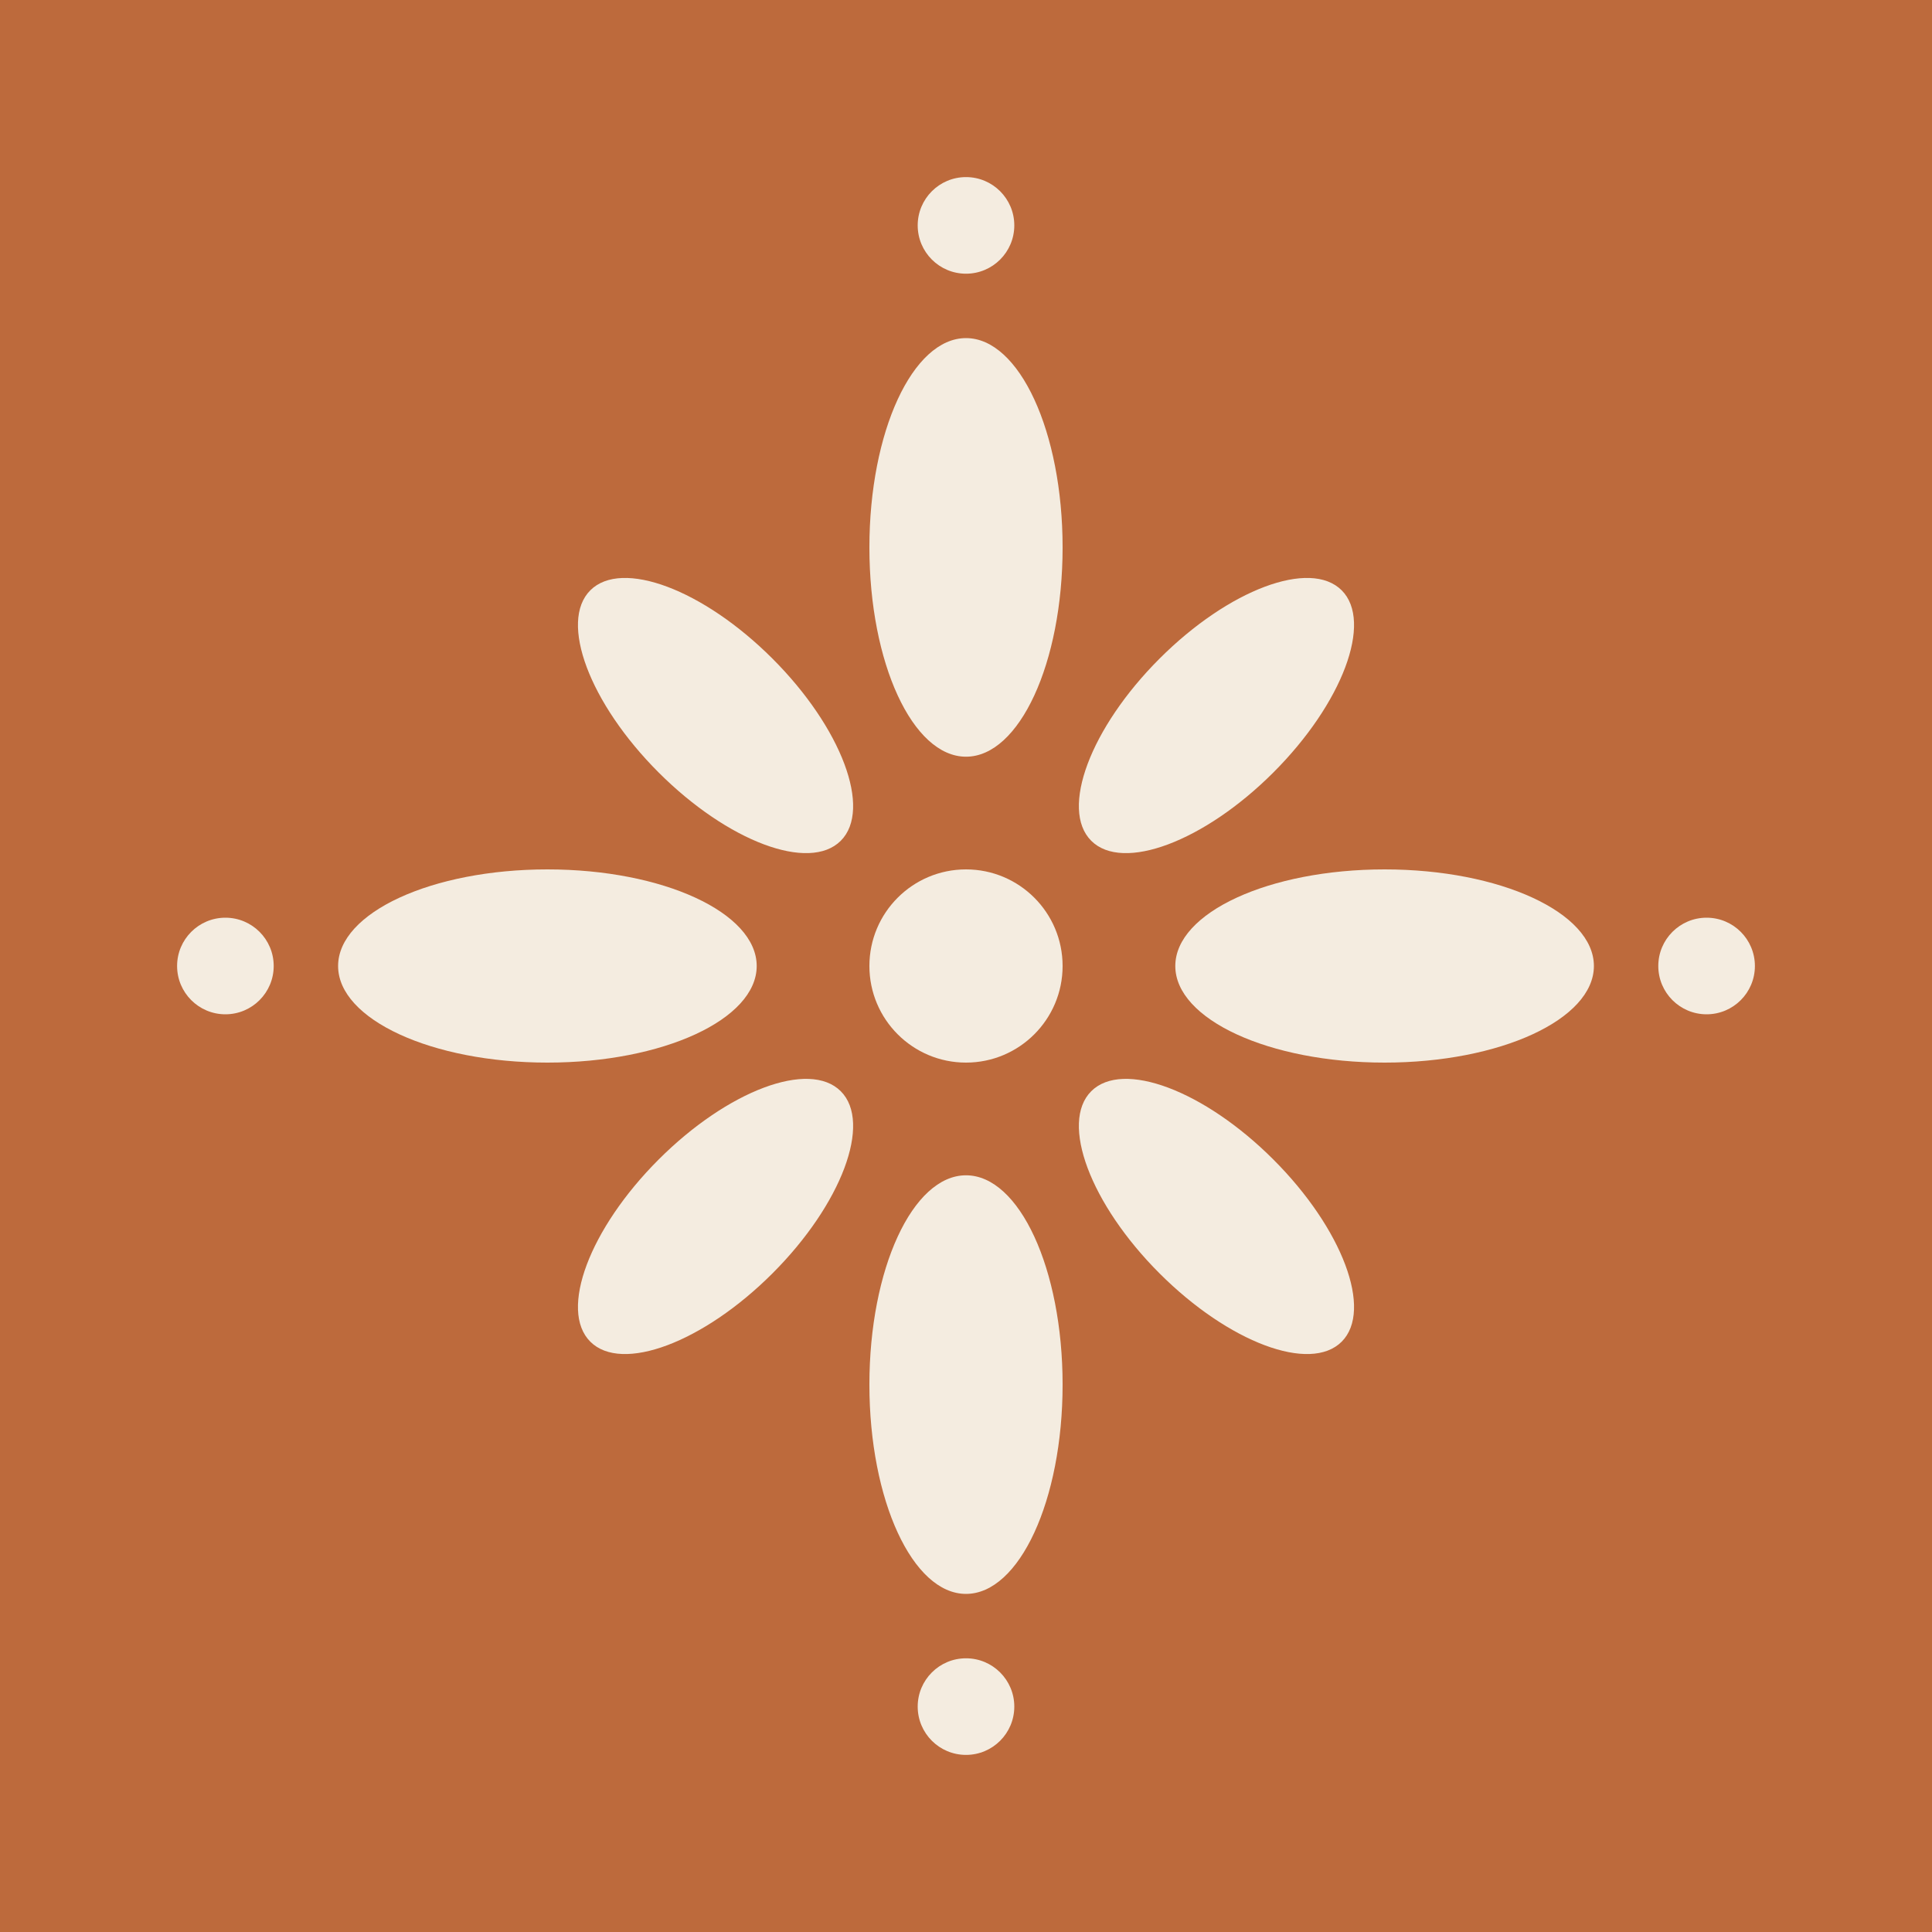
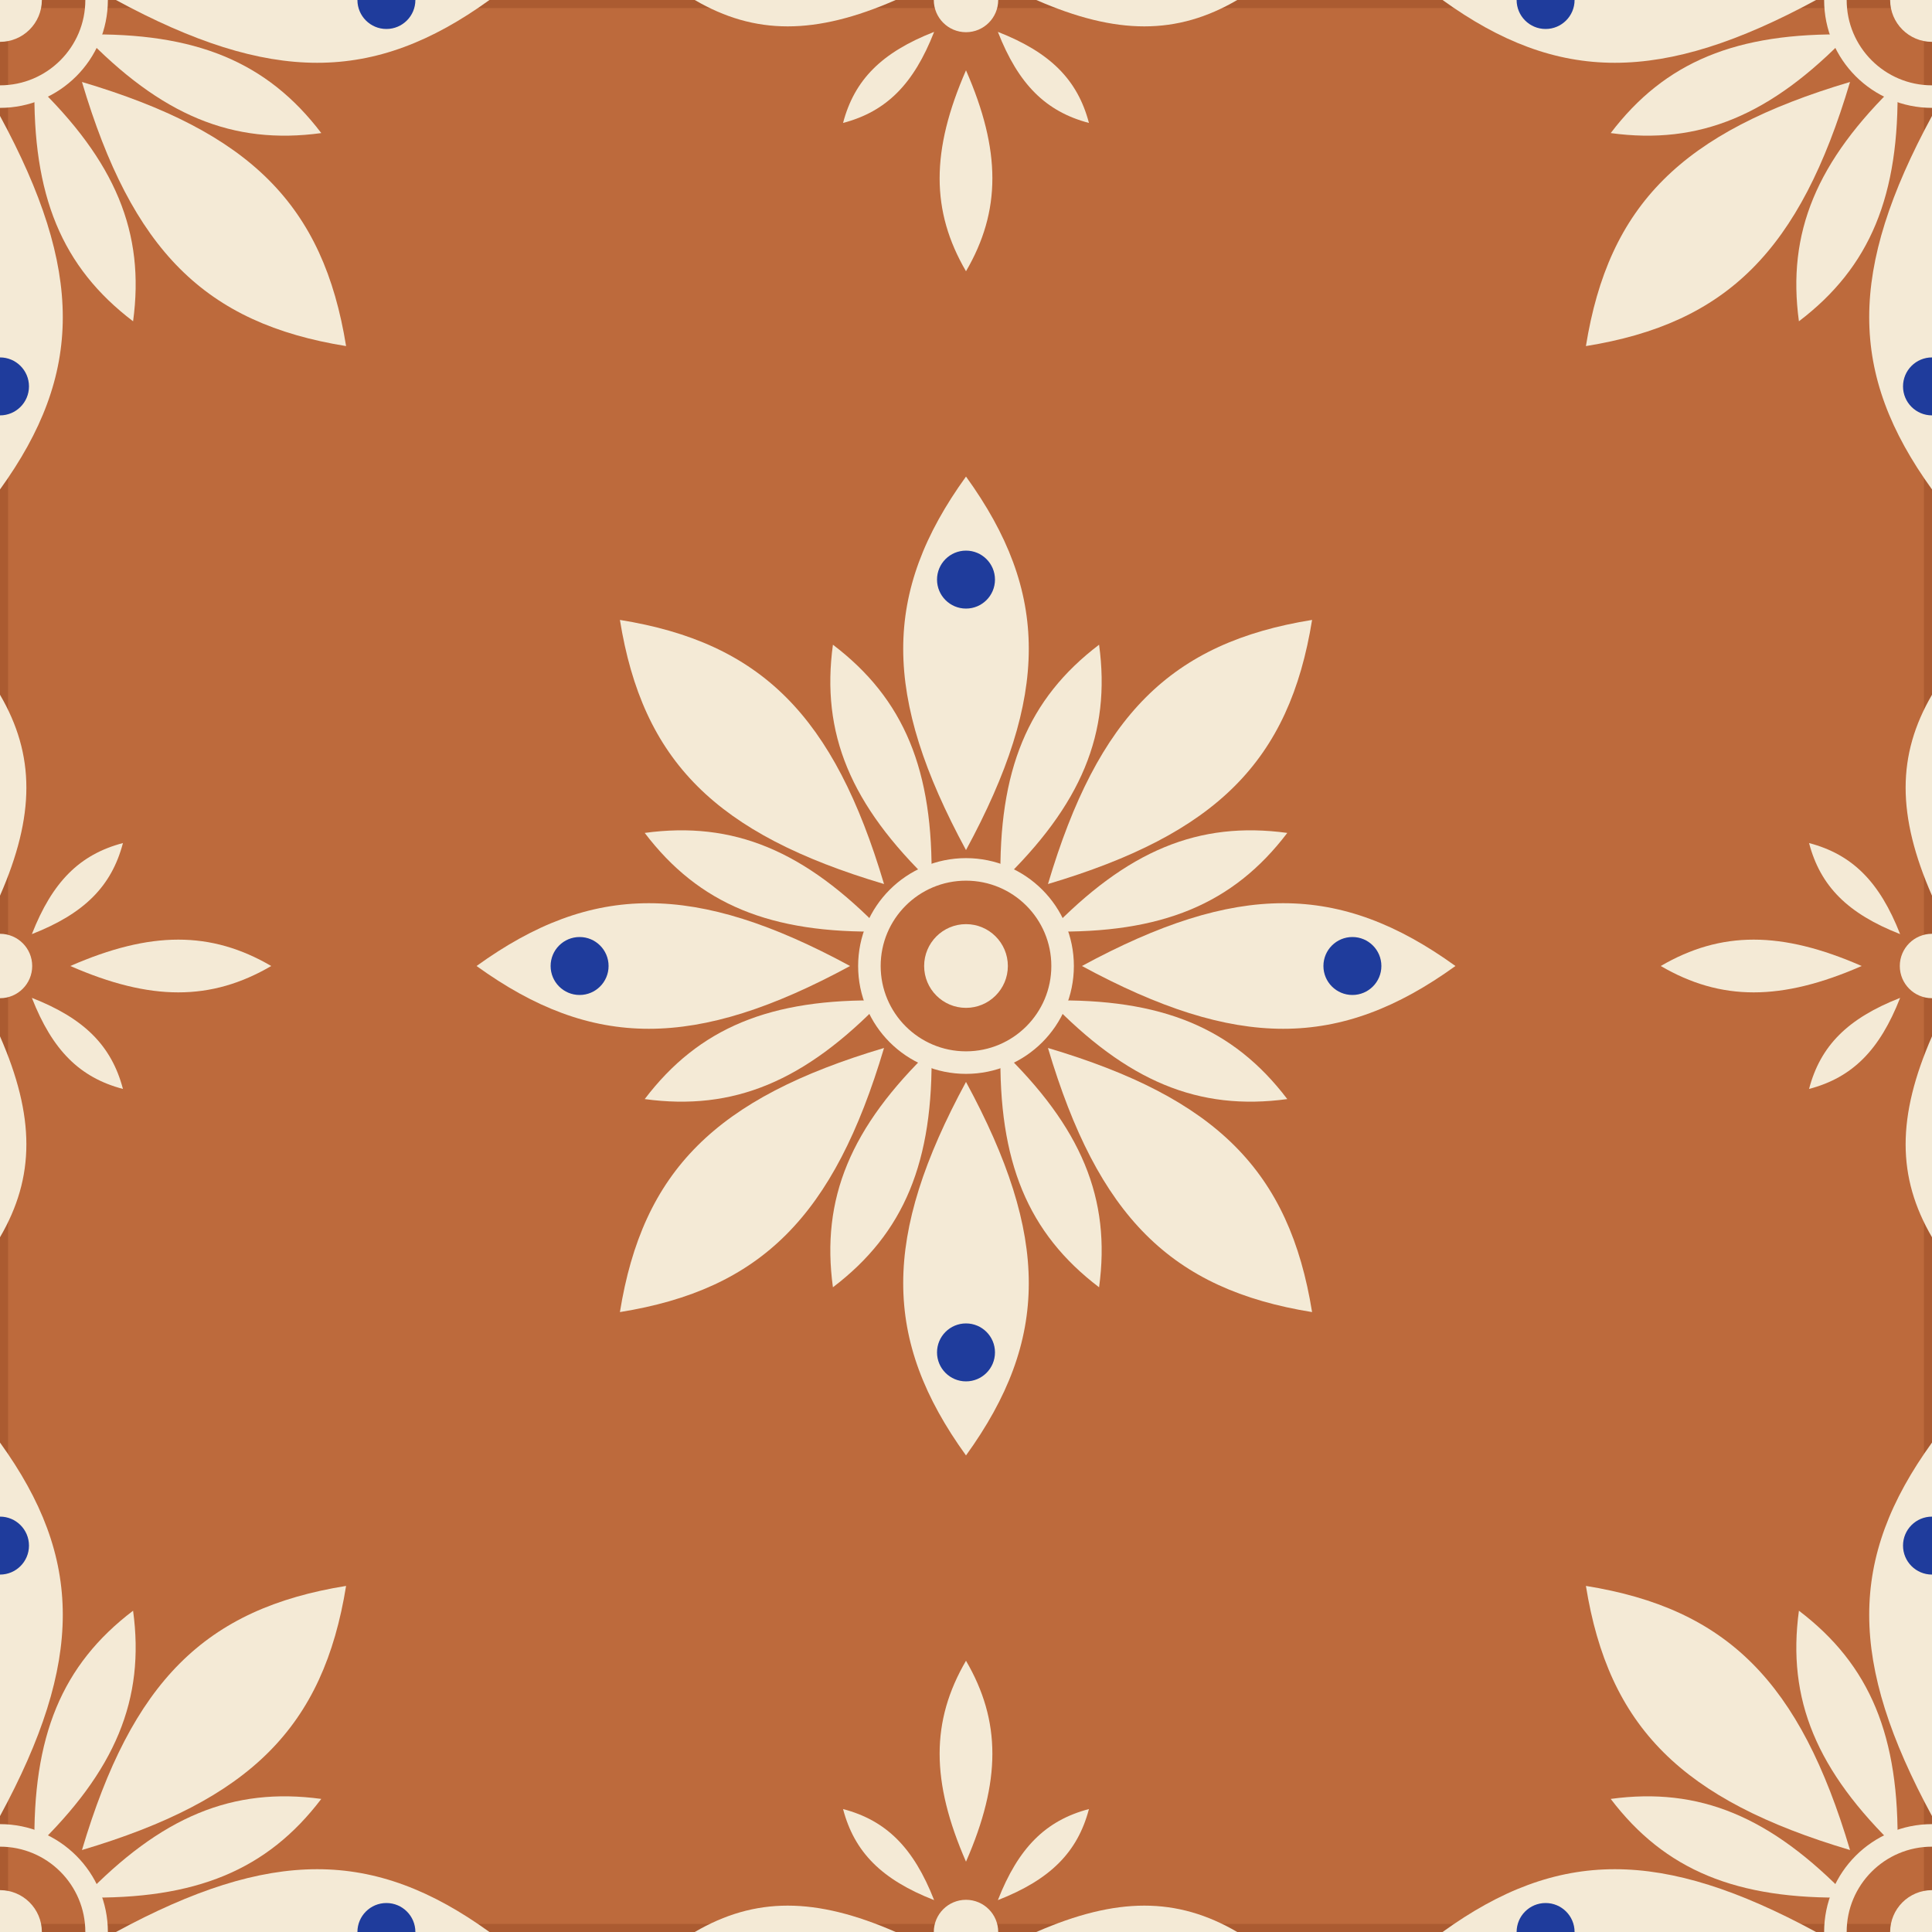
- <svg xmlns="http://www.w3.org/2000/svg" viewBox="0 0 120 120" width="120" height="120">
-   <rect width="120" height="120" fill="#bd6a3c" />
-   <g fill="#f4ece0">
-     <circle cx="60" cy="60" r="6" />
-     <g>
-       <ellipse cx="60" cy="34" rx="6" ry="13" />
-       <ellipse cx="60" cy="86" rx="6" ry="13" />
-       <ellipse cx="34" cy="60" rx="13" ry="6" />
-       <ellipse cx="86" cy="60" rx="13" ry="6" />
+ <svg xmlns="http://www.w3.org/2000/svg" xmlns:xlink="http://www.w3.org/1999/xlink" width="300" height="300" viewBox="0 0 300 300">
+   <defs>
+     <path id="petT" d="M0,-18 C13,-42 13,-58 0,-76 C-13,-58 -13,-42 0,-18 Z" fill="#f4ead6" />
+     <path id="pinT" d="M0,-14 C7,-30 7,-42 0,-54 C-7,-42 -7,-30 0,-14 Z" fill="#f4ead6" />
+     <g id="medT">
+       <use xlink:href="#petT" transform="rotate(0)" />
+       <use xlink:href="#petT" transform="rotate(45)" />
+       <use xlink:href="#petT" transform="rotate(90)" />
+       <use xlink:href="#petT" transform="rotate(135)" />
+       <use xlink:href="#petT" transform="rotate(180)" />
+       <use xlink:href="#petT" transform="rotate(225)" />
+       <use xlink:href="#petT" transform="rotate(270)" />
+       <use xlink:href="#petT" transform="rotate(315)" />
+       <use xlink:href="#pinT" transform="rotate(22.5)" />
+       <use xlink:href="#pinT" transform="rotate(67.5)" />
+       <use xlink:href="#pinT" transform="rotate(112.5)" />
+       <use xlink:href="#pinT" transform="rotate(157.5)" />
+       <use xlink:href="#pinT" transform="rotate(202.5)" />
+       <use xlink:href="#pinT" transform="rotate(247.5)" />
+       <use xlink:href="#pinT" transform="rotate(292.5)" />
+       <use xlink:href="#pinT" transform="rotate(337.5)" />
+       <circle r="15" fill="none" stroke="#f4ead6" stroke-width="3.5" />
+       <circle r="6.5" fill="#f4ead6" />
+       <g fill="#1f3c9c">
+         <circle cx="0" cy="-60" r="4.5" />
+         <circle cx="0" cy="60" r="4.5" />
+         <circle cx="-60" cy="0" r="4.5" />
+         <circle cx="60" cy="0" r="4.5" />
+       </g>
    </g>
-     <g transform="rotate(45 60 60)">
-       <ellipse cx="60" cy="38" rx="5" ry="11" />
-       <ellipse cx="60" cy="82" rx="5" ry="11" />
-       <ellipse cx="38" cy="60" rx="11" ry="5" />
-       <ellipse cx="82" cy="60" rx="11" ry="5" />
+     <g id="smallT">
+       <use xlink:href="#pinT" transform="rotate(0) scale(.78)" />
+       <use xlink:href="#pinT" transform="rotate(90) scale(.78)" />
+       <use xlink:href="#pinT" transform="rotate(180) scale(.78)" />
+       <use xlink:href="#pinT" transform="rotate(270) scale(.78)" />
+       <use xlink:href="#pinT" transform="rotate(45) scale(.5)" />
+       <use xlink:href="#pinT" transform="rotate(135) scale(.5)" />
+       <use xlink:href="#pinT" transform="rotate(225) scale(.5)" />
+       <use xlink:href="#pinT" transform="rotate(315) scale(.5)" />
+       <circle r="5" fill="#f4ead6" />
    </g>
-     <circle cx="60" cy="14" r="3" />
-     <circle cx="60" cy="106" r="3" />
-     <circle cx="14" cy="60" r="3" />
-     <circle cx="106" cy="60" r="3" />
+   </defs>
+   <rect width="300" height="300" fill="#bd6a3c" />
+   <g stroke="#9c4f28" stroke-width="2.5" opacity="0.55">
+     <line x1="0" y1="0" x2="300" y2="0" />
+     <line x1="0" y1="300" x2="300" y2="300" />
+     <line x1="0" y1="0" x2="0" y2="300" />
+     <line x1="300" y1="0" x2="300" y2="300" />
  </g>
+   <use xlink:href="#medT" transform="translate(150,150)" />
+   <use xlink:href="#medT" transform="translate(0,0)" />
+   <use xlink:href="#medT" transform="translate(300,0)" />
+   <use xlink:href="#medT" transform="translate(0,300)" />
+   <use xlink:href="#medT" transform="translate(300,300)" />
+   <use xlink:href="#smallT" transform="translate(150,0)" />
+   <use xlink:href="#smallT" transform="translate(0,150)" />
+   <use xlink:href="#smallT" transform="translate(300,150)" />
+   <use xlink:href="#smallT" transform="translate(150,300)" />
</svg>
